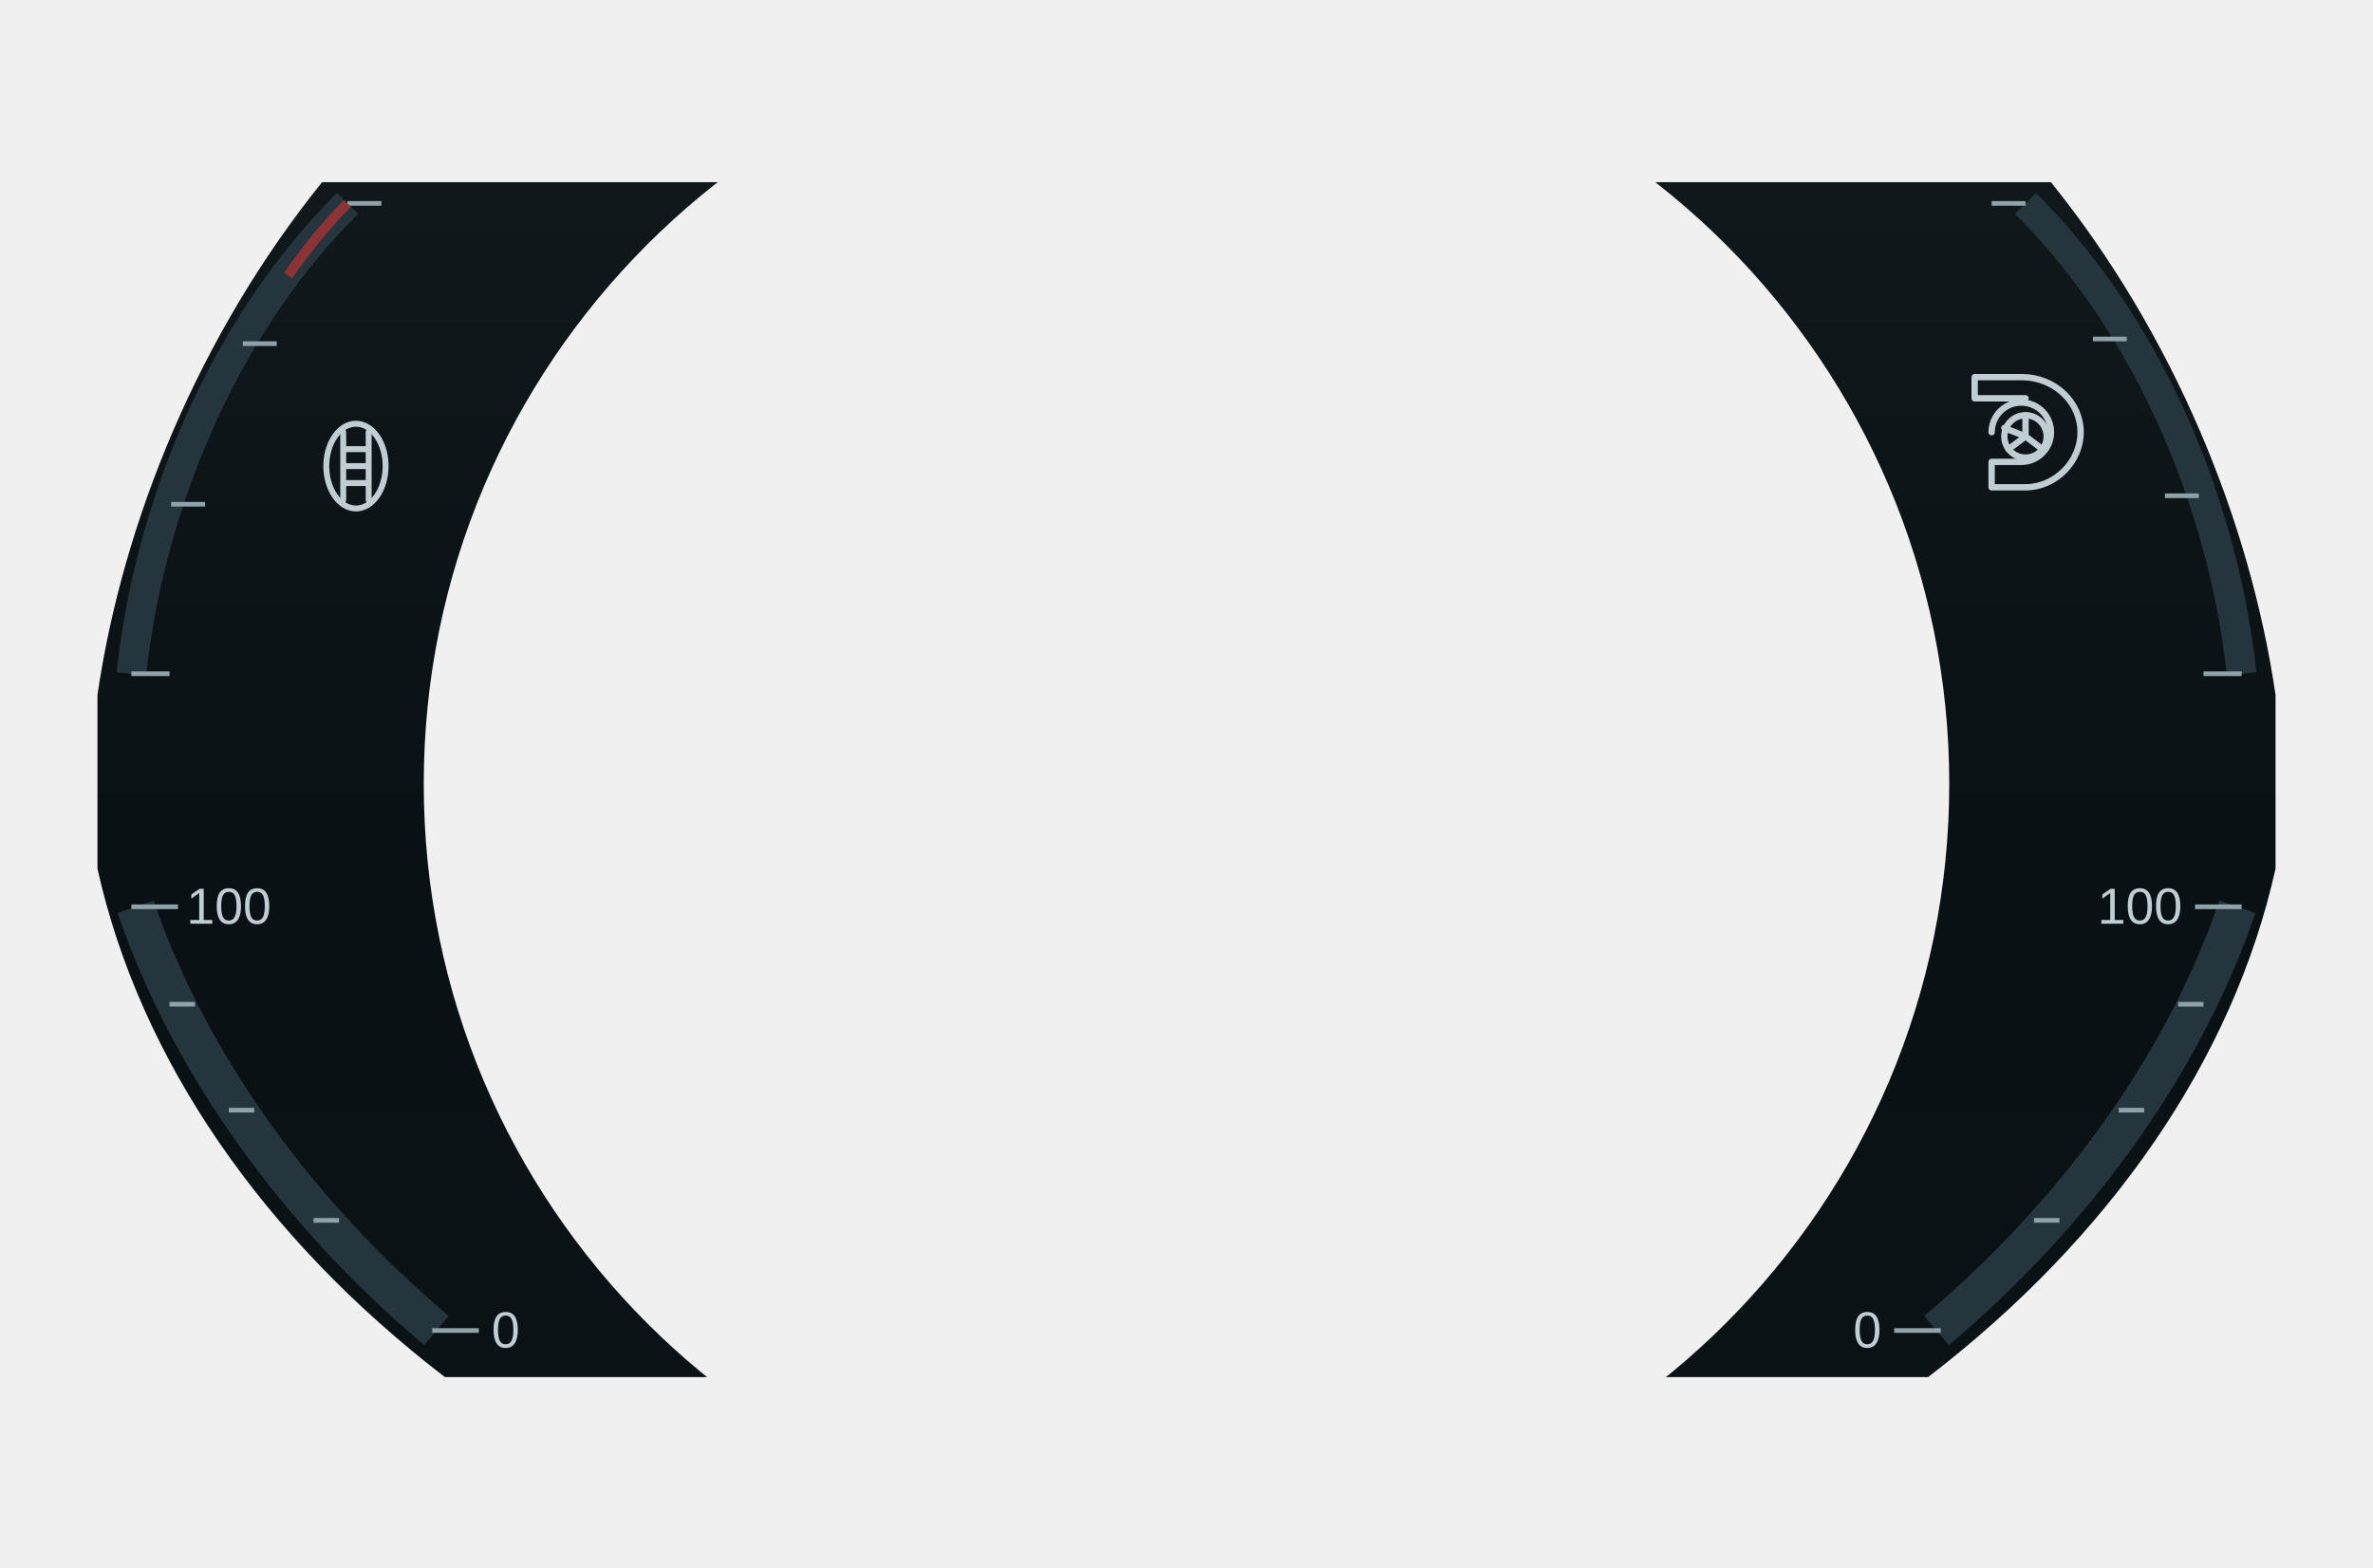
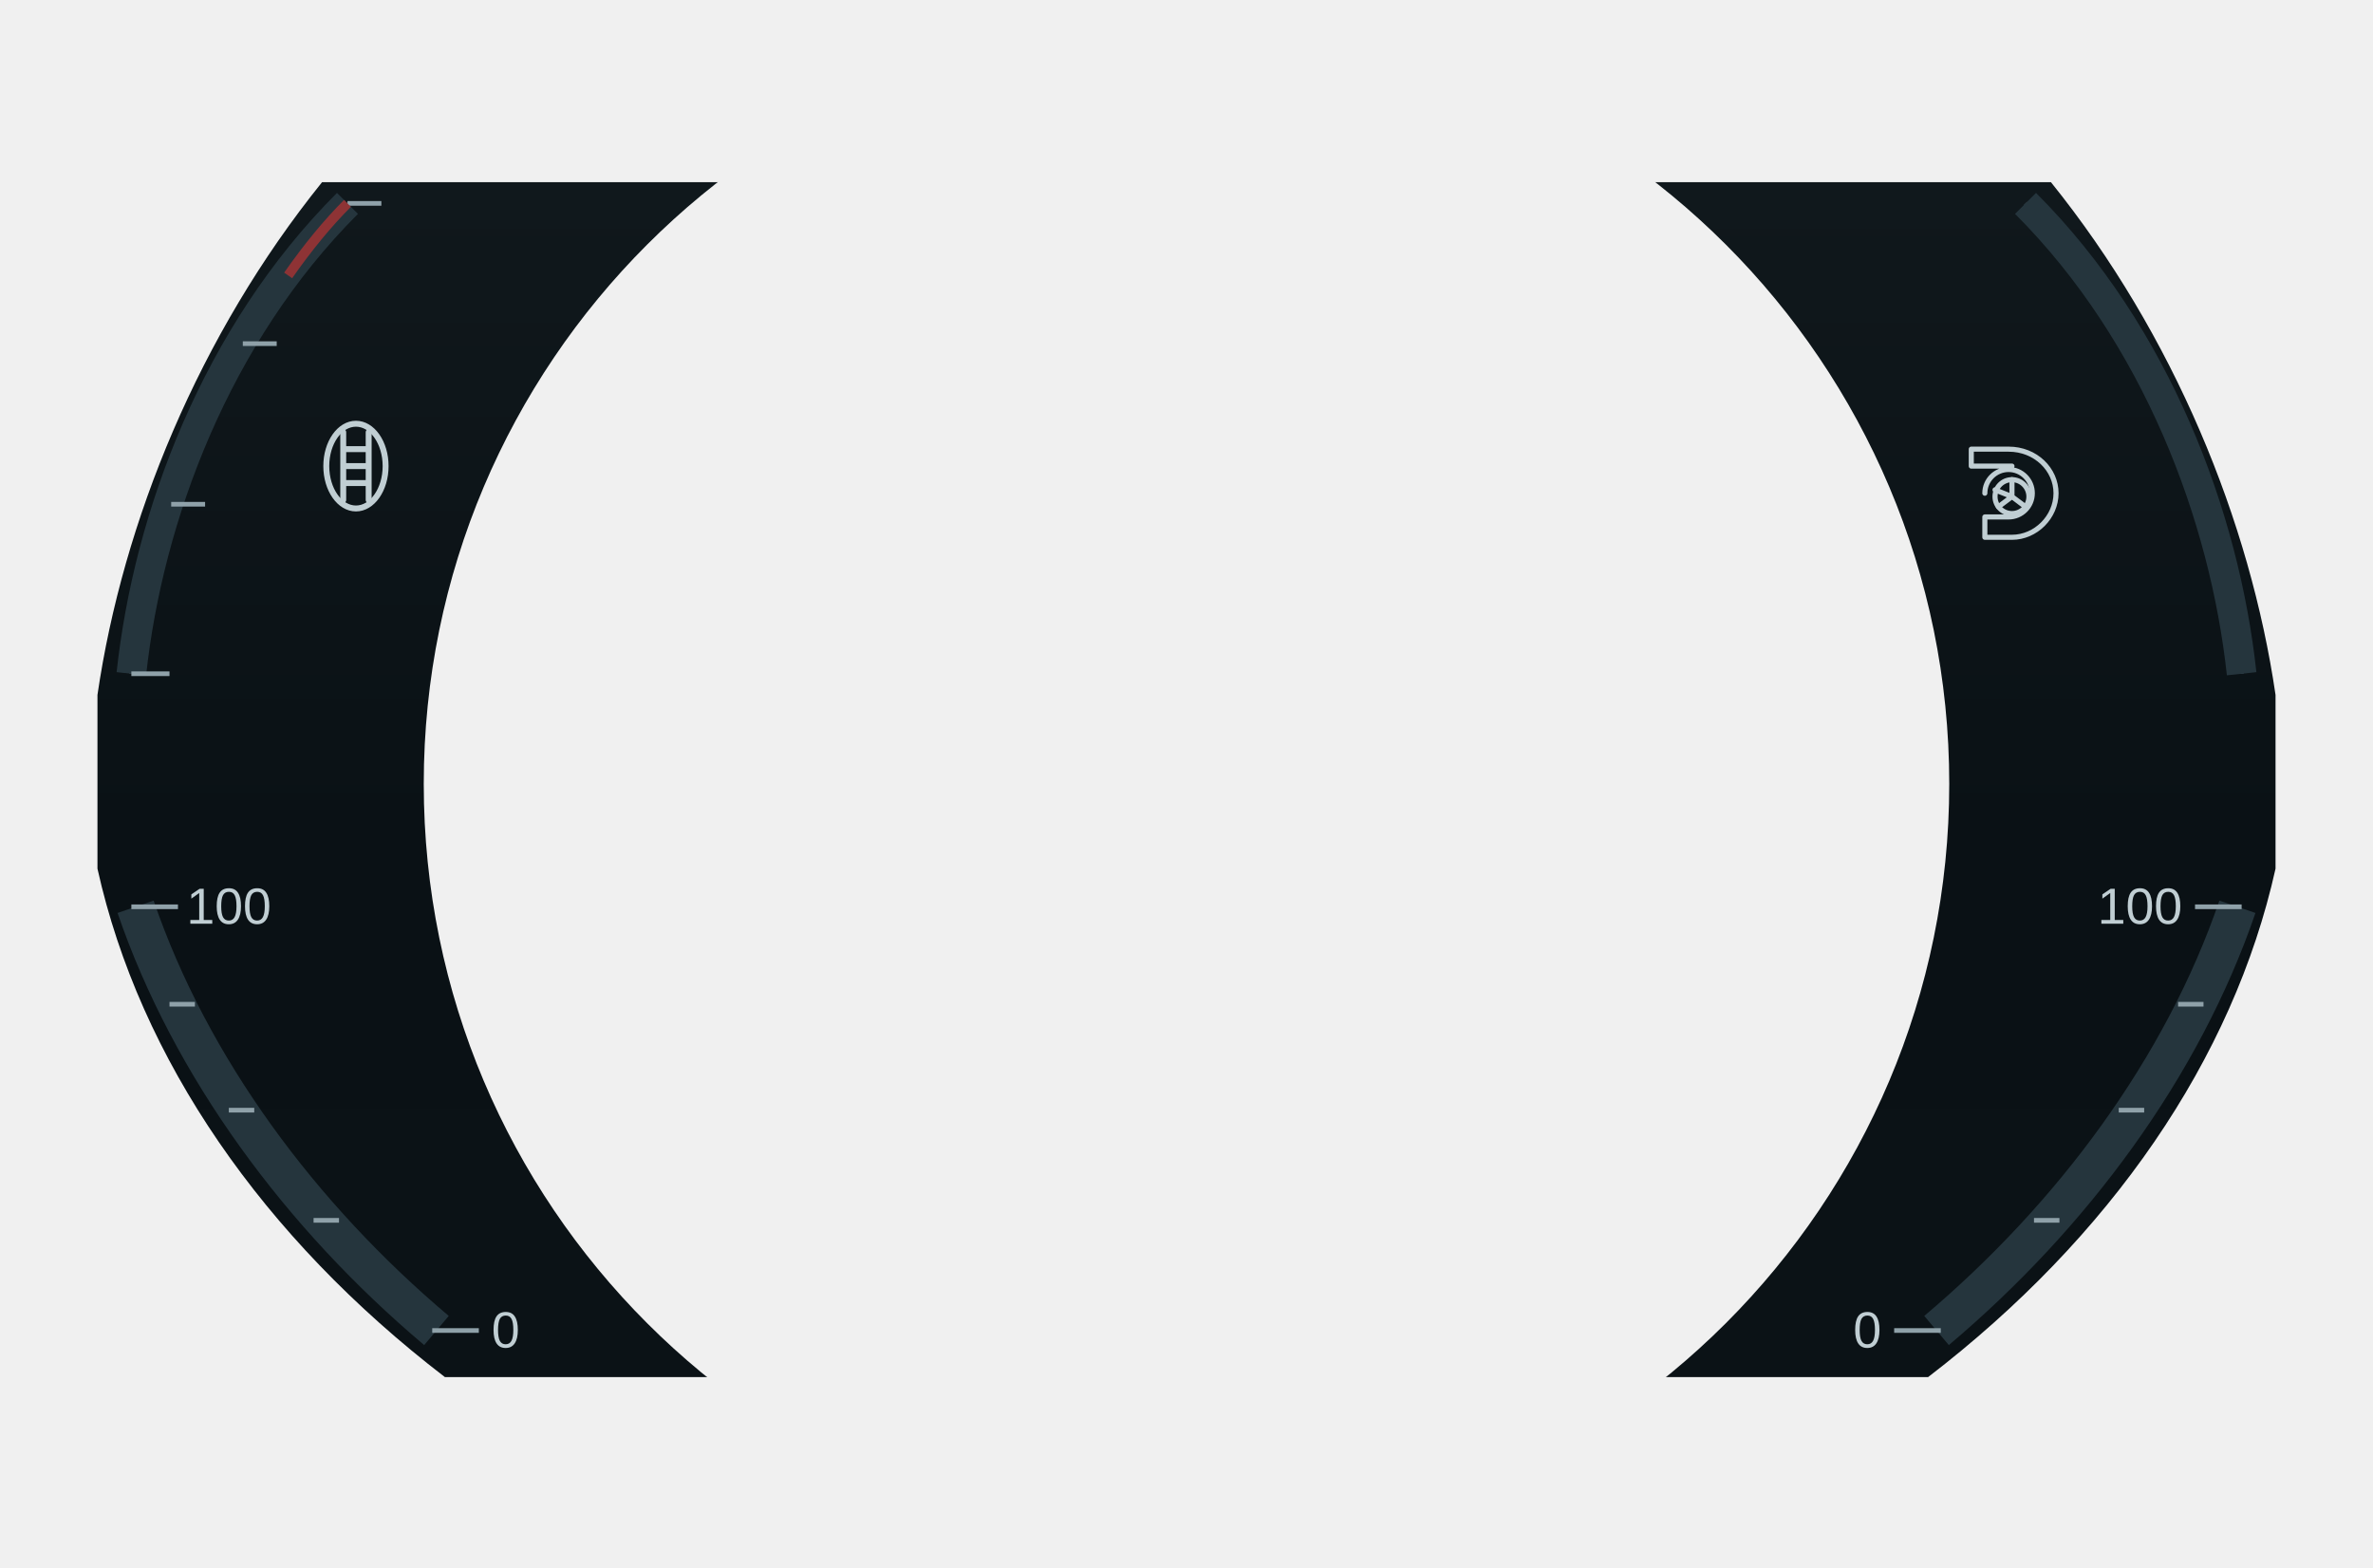
<svg xmlns="http://www.w3.org/2000/svg" width="560" height="370" viewBox="0 0 560 370">
  <defs>
    <linearGradient id="sideSurface" x1="0" y1="0" x2="0" y2="1">
      <stop stop-color="#10181c" />
      <stop offset=".55" stop-color="#0a1115" />
      <stop offset="1" stop-color="#0b1216" />
    </linearGradient>
    <mask id="preserveCenter">
      <rect width="560" height="370" fill="white" />
      <circle cx="280" cy="185" r="180" fill="black" />
    </mask>
    <g id="tireIcon" fill="none" stroke="#c0ced3" stroke-width="1.4" stroke-linecap="round" stroke-linejoin="round">
      <ellipse rx="7" ry="10" />
      <path d="M-3-8V8M3-8V8M-3-4h6M-3 0h6M-3 4h6" />
    </g>
    <g id="turboIcon" fill="none" stroke="#c0ced3" stroke-width="1.5" stroke-linecap="round" stroke-linejoin="round">
      <path d="M1-10h-12v-5h11c8 0 14 6 14 13S8 11 1 11H-7V5H0A7 7 0 1 0-7-2" />
      <circle cx="1" cy="-1" r="5" />
      <path d="M1-6v5l4 3M-3 2l4-3M-4-3l5 2" />
    </g>
  </defs>
  <g mask="url(#preserveCenter)">
    <path d="M174 43H76C47 79 29 123 23 164V205C33 250 62 292 105 325H174Z M386 43h98c29 36 47 80 53 121v41c-10 45-39 87-82 120h-69z" fill="url(#sideSurface)" />
    <g fill="none" stroke="#45565f" stroke-width="1">
      <path d="M31 159C35 122 51 79 82 48M529 159C525 122 509 79 478 48" />
      <path d="M103 314C71 287 45 252 32 214M457 314C489 287 515 252 528 214" stroke-width="9" stroke="#25353d" />
      <path d="M31 159C35 122 51 79 82 48M529 159C525 122 509 79 478 48" stroke-width="7" stroke="#25353d" />
    </g>
    <g fill="none" stroke="#8fa1a9" stroke-width="1.1">
      <path d="M31 159h9M40.4 119h8M57.3 81.1h8M82 48h8" />
-       <path d="M529 159h-9M518.9 117h-8M501.9 80h-8M478 48h-8" />
      <path d="M31 214h11M40 237h6M54 262h6M74 288h6M102 314h11" />
      <path d="M529 214h-11M520 237h-6M506 262h-6M486 288h-6M458 314h-11" />
    </g>
    <g fill="none" stroke="#8e3335" stroke-width="2.3">
      <path d="M68 65Q75 55 82 48" />
    </g>
    <g font-family="Arial, sans-serif" font-size="12" fill="#c0ced3">
      <text x="44" y="218">100</text>
      <text x="116" y="318">0</text>
      <g text-anchor="end">
        <text x="515" y="218">100</text>
        <text x="444" y="318">0</text>
      </g>
    </g>
    <use href="#tireIcon" transform="translate(84 110)" />
-     <use href="#turboIcon" transform="translate(477 104)" />
+     <use href="#turboIcon" transform="translate(474 118) scale(.8)" />
  </g>
</svg>
